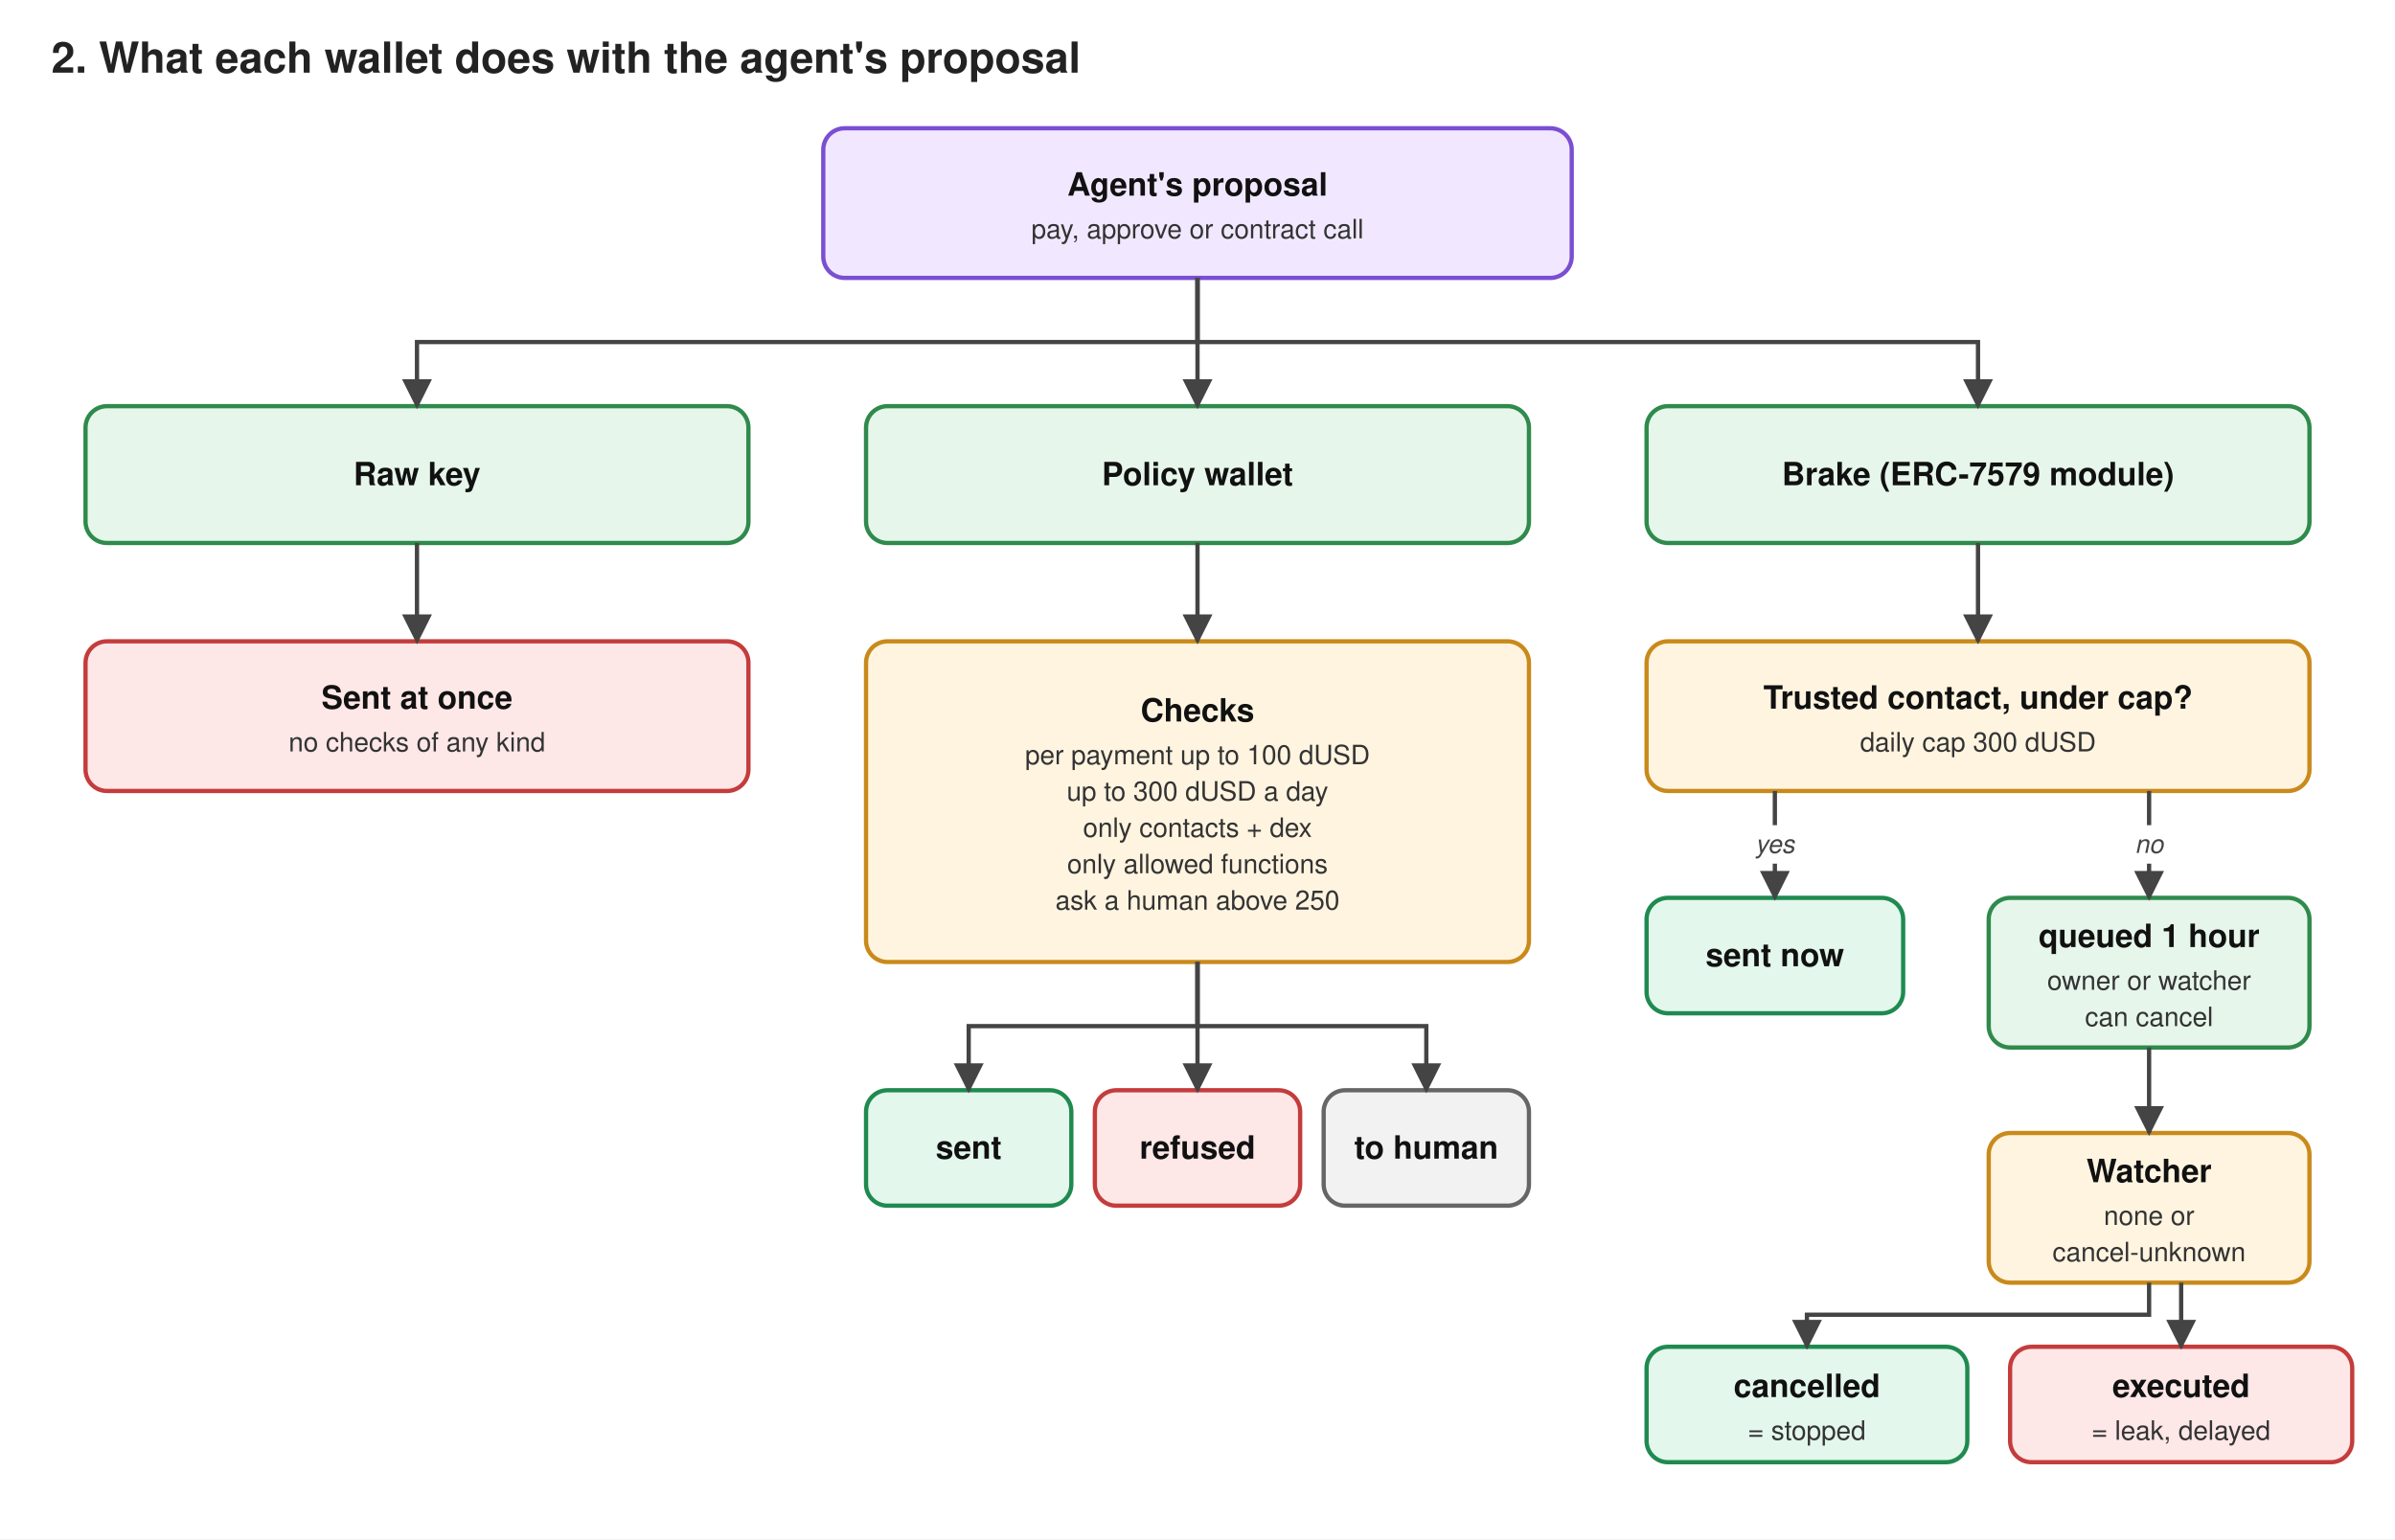
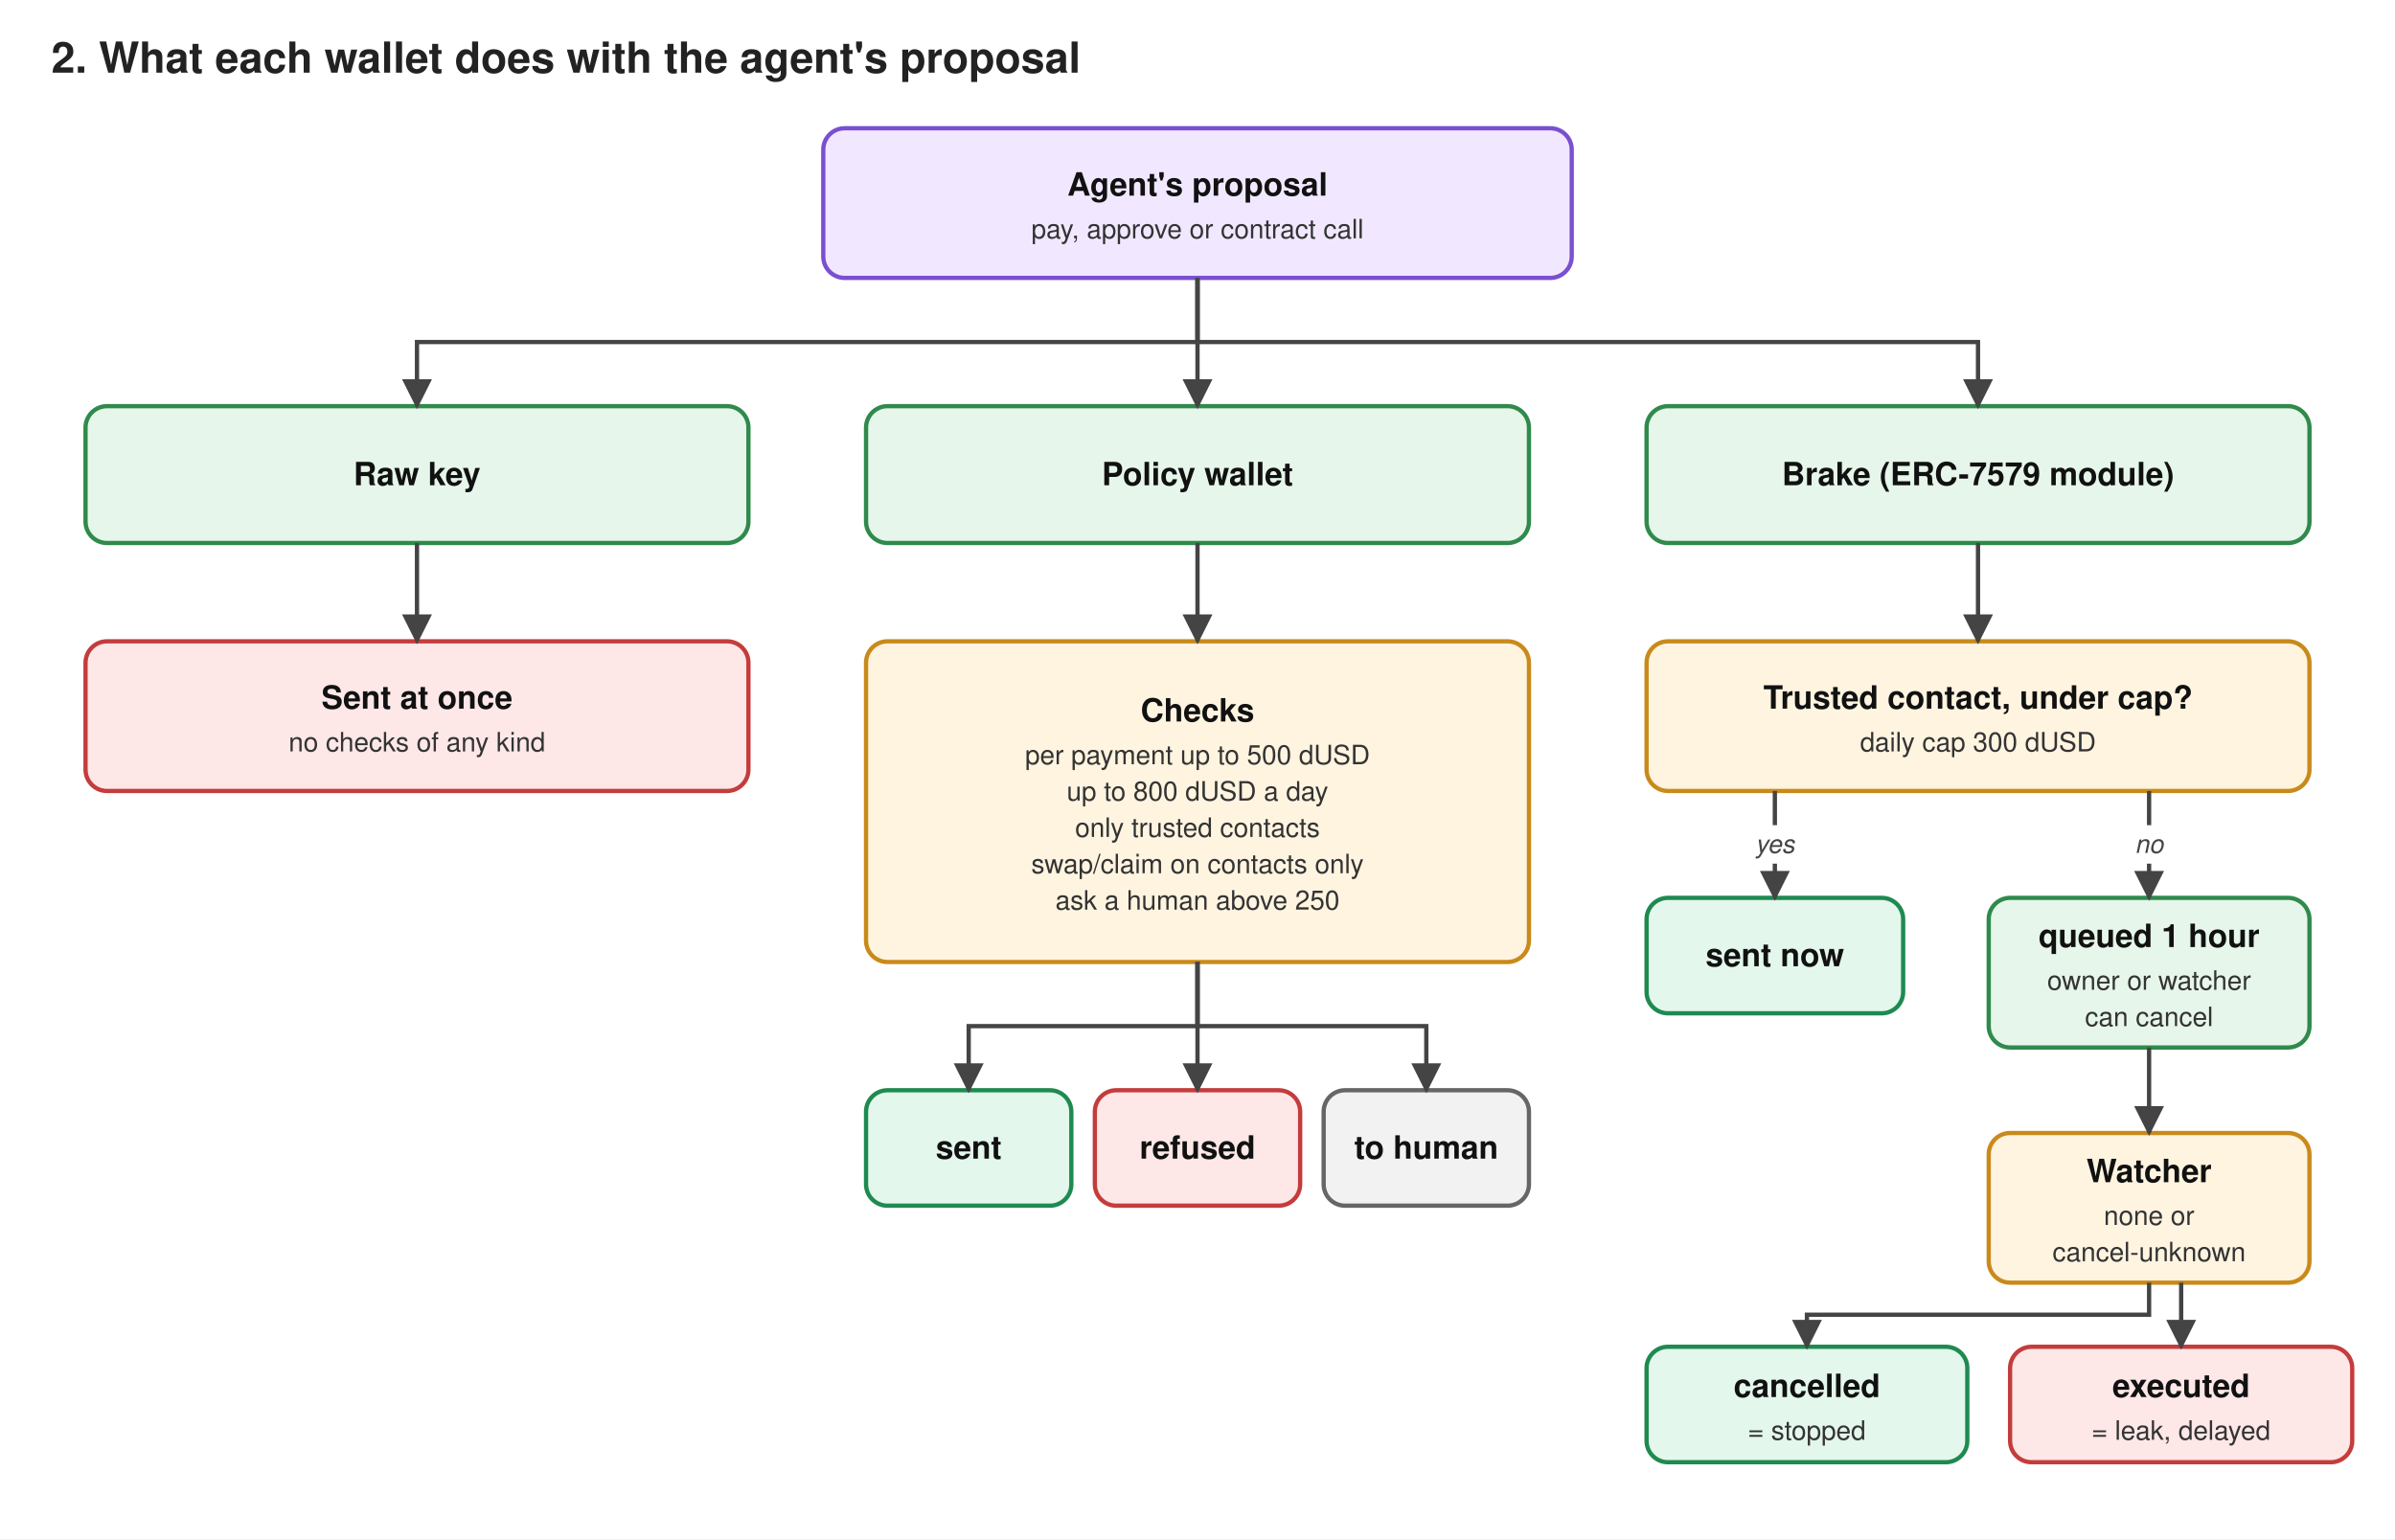
<svg xmlns="http://www.w3.org/2000/svg" width="1120" height="720" viewBox="0 0 1120 720" font-family="Helvetica, Arial, sans-serif">
  <defs>
    <marker id="a" viewBox="0 0 10 10" refX="9" refY="5" markerWidth="7" markerHeight="7" orient="auto-start-reverse">
      <path d="M0,0 L10,5 L0,10 z" fill="#444" />
    </marker>
  </defs>
  <rect x="0" y="0" width="1120" height="720" fill="#ffffff" />
  <text x="24" y="34" font-size="20" font-weight="bold" fill="#222">2. What each wallet does with the agent's proposal</text>
  <rect x="385" y="60" width="350" height="70" rx="10" fill="#f1e8ff" stroke="#7a4fd1" stroke-width="2" />
  <text x="560.0" y="91.5" font-size="15" font-weight="bold" fill="#111" text-anchor="middle">Agent's proposal</text>
  <text x="560.0" y="111.5" font-size="12.5" fill="#333" text-anchor="middle">pay, approve or contract call</text>
  <rect x="40" y="190" width="310" height="64" rx="10" fill="#e6f6ea" stroke="#2f8a4c" stroke-width="2" />
  <text x="195.0" y="227.0" font-size="15" font-weight="bold" fill="#111" text-anchor="middle">Raw key</text>
  <path d="M560,130 L560,160 L195.0,160 L195.0,190" fill="none" stroke="#444" stroke-width="2" marker-end="url(#a)" />
  <rect x="405" y="190" width="310" height="64" rx="10" fill="#e6f6ea" stroke="#2f8a4c" stroke-width="2" />
  <text x="560.0" y="227.0" font-size="15" font-weight="bold" fill="#111" text-anchor="middle">Policy wallet</text>
  <path d="M560,130 L560,160 L560.0,160 L560.0,190" fill="none" stroke="#444" stroke-width="2" marker-end="url(#a)" />
  <rect x="770" y="190" width="310" height="64" rx="10" fill="#e6f6ea" stroke="#2f8a4c" stroke-width="2" />
  <text x="925.0" y="227.0" font-size="15" font-weight="bold" fill="#111" text-anchor="middle">Brake (ERC-7579 module)</text>
  <path d="M560,130 L560,160 L925.0,160 L925.0,190" fill="none" stroke="#444" stroke-width="2" marker-end="url(#a)" />
  <rect x="40" y="300" width="310" height="70" rx="10" fill="#fde7e7" stroke="#c43c3c" stroke-width="2" />
  <text x="195.0" y="331.5" font-size="15" font-weight="bold" fill="#111" text-anchor="middle">Sent at once</text>
  <text x="195.0" y="351.5" font-size="12.5" fill="#333" text-anchor="middle">no checks of any kind</text>
  <path d="M195,254 L195,300" fill="none" stroke="#444" stroke-width="2" marker-end="url(#a)" />
  <rect x="405" y="300" width="310" height="150" rx="10" fill="#fff4e0" stroke="#c98a1b" stroke-width="2" />
  <text x="560.0" y="337.5" font-size="15" font-weight="bold" fill="#111" text-anchor="middle">Checks</text>
-   <text x="560.0" y="357.5" font-size="12.5" fill="#333" text-anchor="middle">per payment up to 100 dUSD</text>
-   <text x="560.0" y="374.5" font-size="12.5" fill="#333" text-anchor="middle">up to 300 dUSD a day</text>
-   <text x="560.0" y="391.5" font-size="12.5" fill="#333" text-anchor="middle">only contacts + dex</text>
-   <text x="560.0" y="408.5" font-size="12.5" fill="#333" text-anchor="middle">only allowed functions</text>
+   <text x="560.0" y="357.5" font-size="12.5" fill="#333" text-anchor="middle">per payment up to 500 dUSD</text>
+   <text x="560.0" y="374.5" font-size="12.5" fill="#333" text-anchor="middle">up to 800 dUSD a day</text>
+   <text x="560.0" y="391.5" font-size="12.5" fill="#333" text-anchor="middle">only trusted contacts</text>
+   <text x="560.0" y="408.5" font-size="12.5" fill="#333" text-anchor="middle">swap/claim on contacts only</text>
  <text x="560.0" y="425.5" font-size="12.5" fill="#333" text-anchor="middle">ask a human above 250</text>
  <path d="M560,254 L560,300" fill="none" stroke="#444" stroke-width="2" marker-end="url(#a)" />
  <rect x="405" y="510" width="96" height="54" rx="10" fill="#e3f7ec" stroke="#1f8a50" stroke-width="2" />
  <text x="453.0" y="542.0" font-size="15" font-weight="bold" fill="#111" text-anchor="middle">sent</text>
  <path d="M560,450 L560,480 L453.0,480 L453.0,510" fill="none" stroke="#444" stroke-width="2" marker-end="url(#a)" />
  <rect x="512" y="510" width="96" height="54" rx="10" fill="#fde7e7" stroke="#c43c3c" stroke-width="2" />
  <text x="560.0" y="542.0" font-size="15" font-weight="bold" fill="#111" text-anchor="middle">refused</text>
  <path d="M560,450 L560,480 L560.0,480 L560.0,510" fill="none" stroke="#444" stroke-width="2" marker-end="url(#a)" />
  <rect x="619" y="510" width="96" height="54" rx="10" fill="#f2f2f2" stroke="#666666" stroke-width="2" />
  <text x="667.0" y="542.0" font-size="15" font-weight="bold" fill="#111" text-anchor="middle">to human</text>
  <path d="M560,450 L560,480 L667.0,480 L667.0,510" fill="none" stroke="#444" stroke-width="2" marker-end="url(#a)" />
  <rect x="770" y="300" width="310" height="70" rx="10" fill="#fff4e0" stroke="#c98a1b" stroke-width="2" />
  <text x="925.0" y="331.5" font-size="15" font-weight="bold" fill="#111" text-anchor="middle">Trusted contact, under cap?</text>
  <text x="925.0" y="351.5" font-size="12.5" fill="#333" text-anchor="middle">daily cap 300 dUSD</text>
  <path d="M925,254 L925,300" fill="none" stroke="#444" stroke-width="2" marker-end="url(#a)" />
  <rect x="770" y="420" width="120" height="54" rx="10" fill="#e3f7ec" stroke="#1f8a50" stroke-width="2" />
  <text x="830.0" y="452.0" font-size="15" font-weight="bold" fill="#111" text-anchor="middle">sent now</text>
  <path d="M830,370 L830,420" fill="none" stroke="#444" stroke-width="2" marker-end="url(#a)" />
  <rect x="814.56" y="386" width="30.88" height="18" fill="#ffffff" />
  <text x="830" y="399" font-size="12" fill="#444" text-anchor="middle" font-style="italic">yes</text>
  <rect x="930" y="420" width="150" height="70" rx="10" fill="#e6f6ea" stroke="#2f8a4c" stroke-width="2" />
  <text x="1005.0" y="443.0" font-size="15" font-weight="bold" fill="#111" text-anchor="middle">queued 1 hour</text>
  <text x="1005.0" y="463.0" font-size="12.5" fill="#333" text-anchor="middle">owner or watcher</text>
  <text x="1005.0" y="480.0" font-size="12.5" fill="#333" text-anchor="middle">can cancel</text>
  <path d="M1005,370 L1005,420" fill="none" stroke="#444" stroke-width="2" marker-end="url(#a)" />
  <rect x="993.04" y="386" width="23.92" height="18" fill="#ffffff" />
  <text x="1005" y="399" font-size="12" fill="#444" text-anchor="middle" font-style="italic">no</text>
  <rect x="930" y="530" width="150" height="70" rx="10" fill="#fff4e0" stroke="#c98a1b" stroke-width="2" />
  <text x="1005.0" y="553.0" font-size="15" font-weight="bold" fill="#111" text-anchor="middle">Watcher</text>
  <text x="1005.0" y="573.0" font-size="12.5" fill="#333" text-anchor="middle">none or</text>
  <text x="1005.0" y="590.0" font-size="12.5" fill="#333" text-anchor="middle">cancel-unknown</text>
  <path d="M1005,490 L1005,530" fill="none" stroke="#444" stroke-width="2" marker-end="url(#a)" />
  <rect x="770" y="630" width="150" height="54" rx="10" fill="#e3f7ec" stroke="#1f8a50" stroke-width="2" />
  <text x="845.0" y="653.5" font-size="15" font-weight="bold" fill="#111" text-anchor="middle">cancelled</text>
  <text x="845.0" y="673.5" font-size="12.5" fill="#333" text-anchor="middle">= stopped</text>
  <rect x="940" y="630" width="160" height="54" rx="10" fill="#fde7e7" stroke="#c43c3c" stroke-width="2" />
  <text x="1020.0" y="653.5" font-size="15" font-weight="bold" fill="#111" text-anchor="middle">executed</text>
  <text x="1020.0" y="673.5" font-size="12.5" fill="#333" text-anchor="middle">= leak, delayed</text>
  <path d="M1005,600 L1005,615 L845,615 L845,630" fill="none" stroke="#444" stroke-width="2" marker-end="url(#a)" />
  <path d="M1020,600 L1020,630" fill="none" stroke="#444" stroke-width="2" marker-end="url(#a)" />
</svg>
